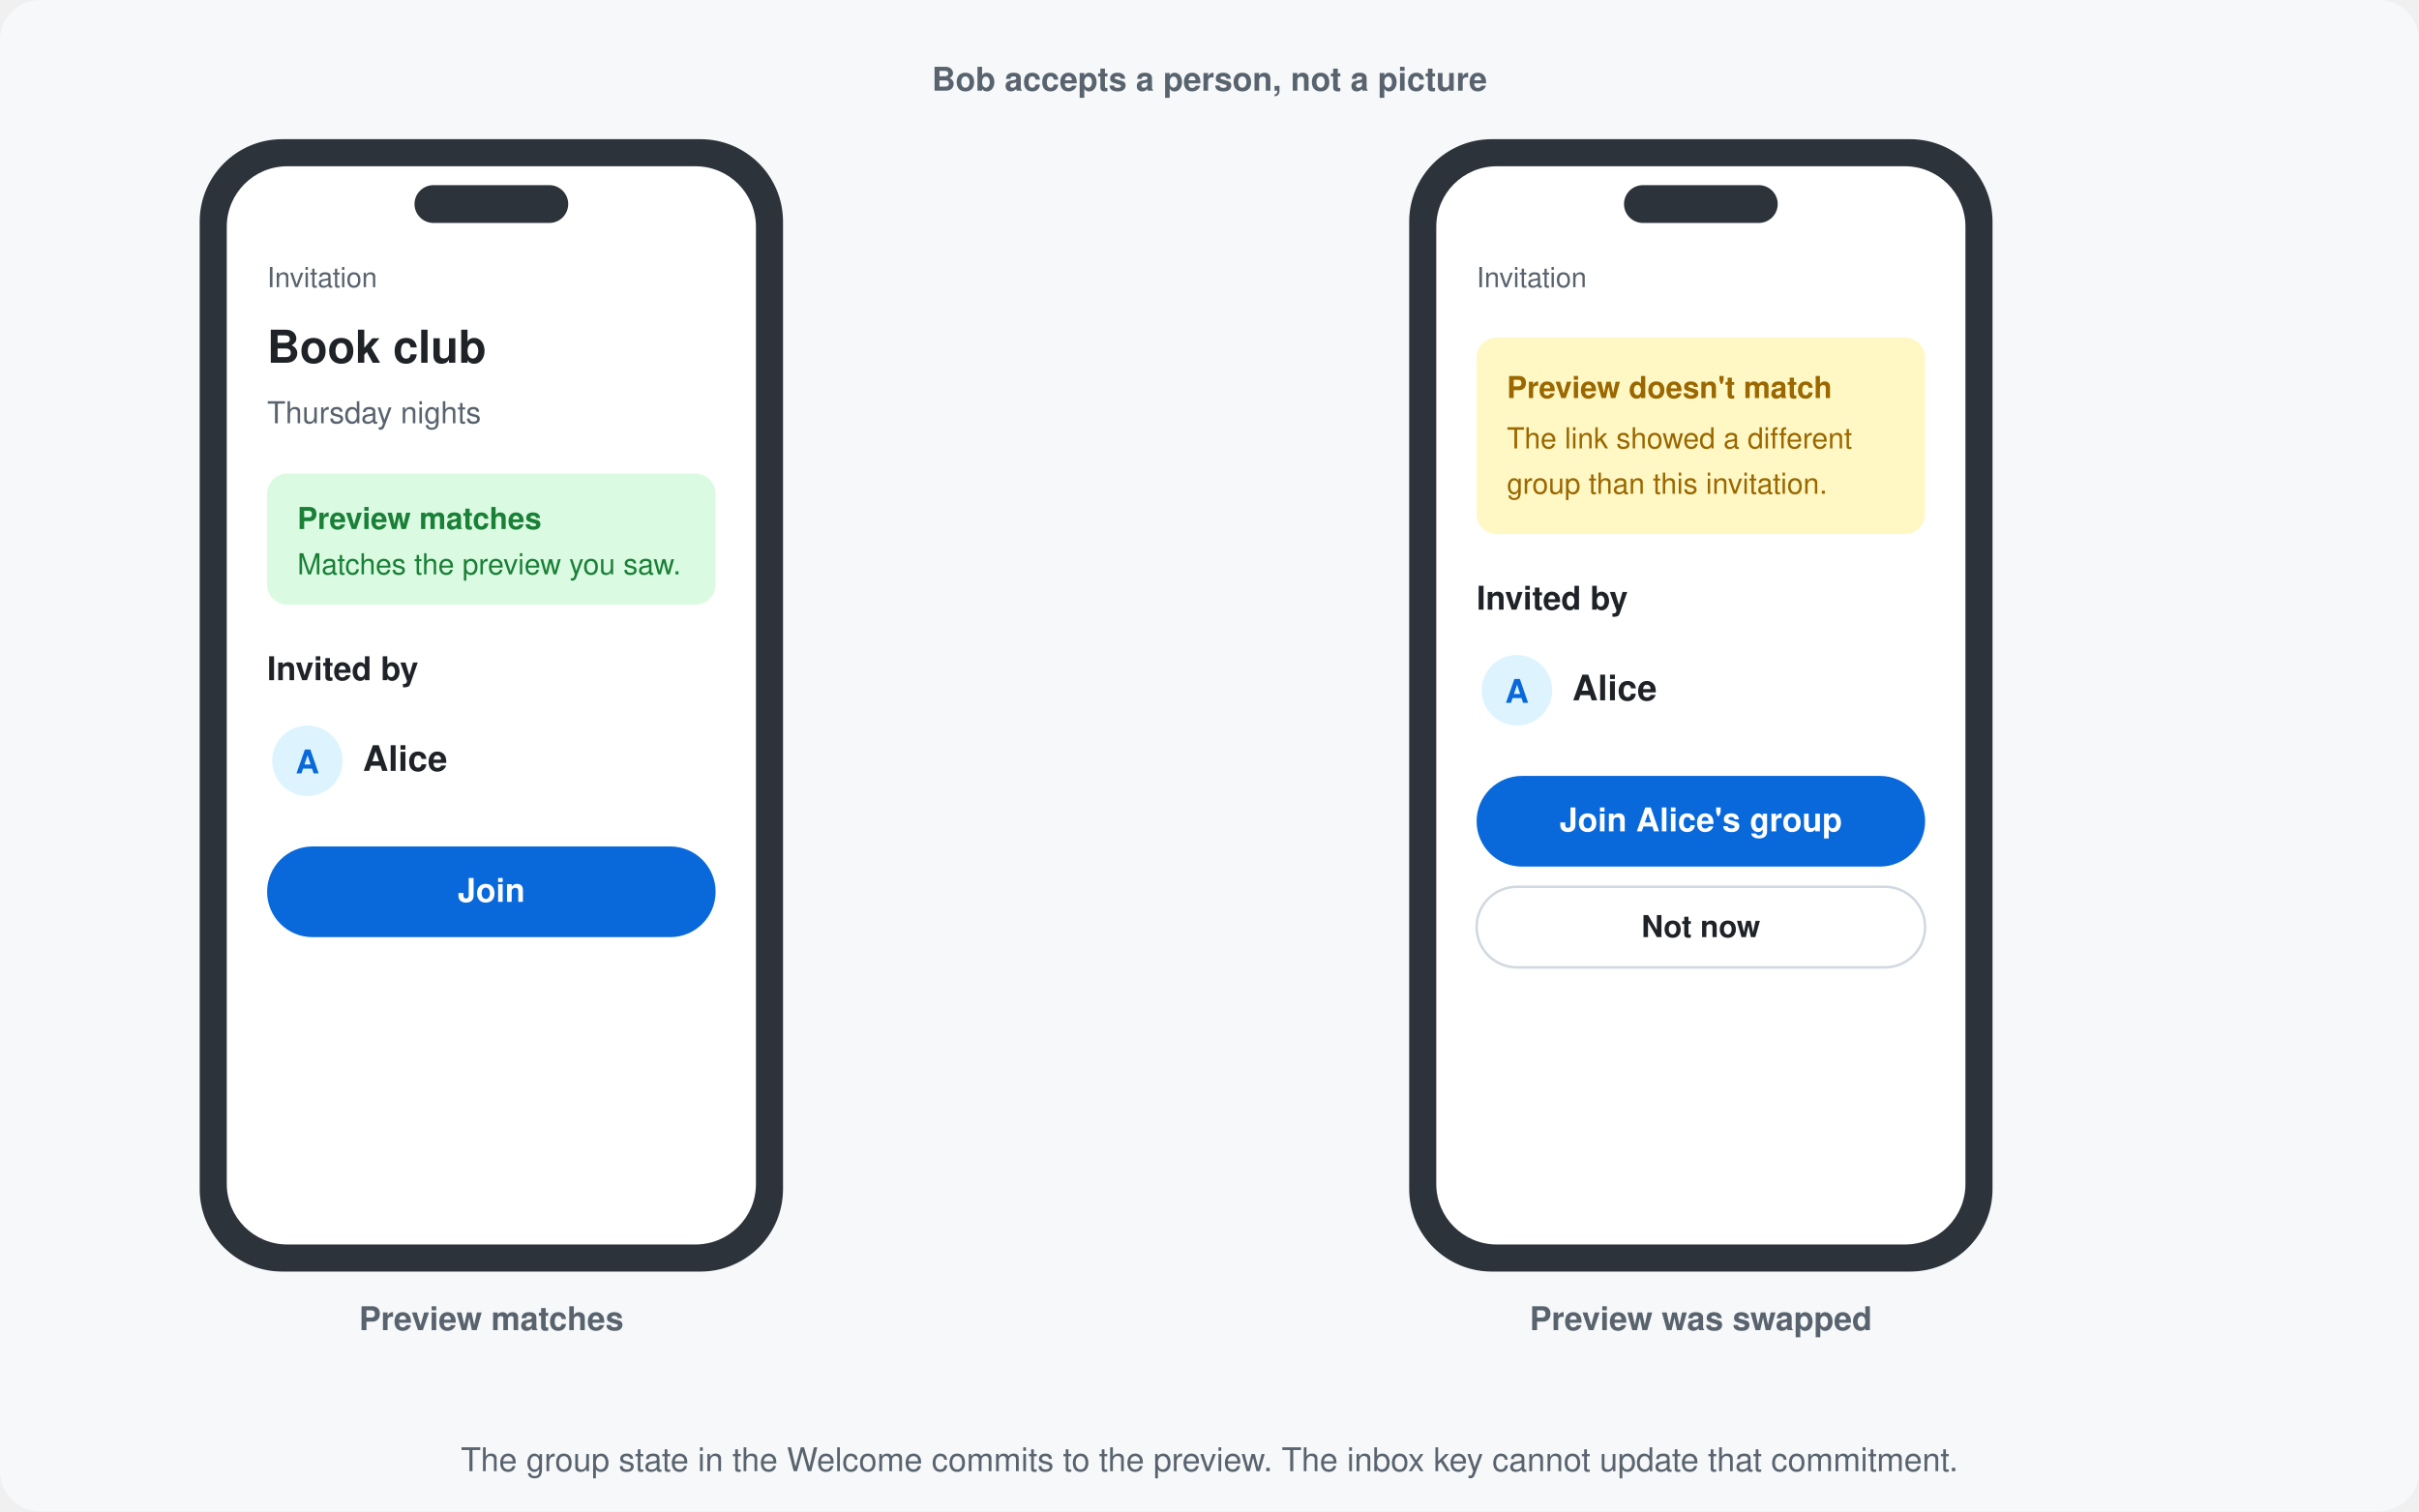
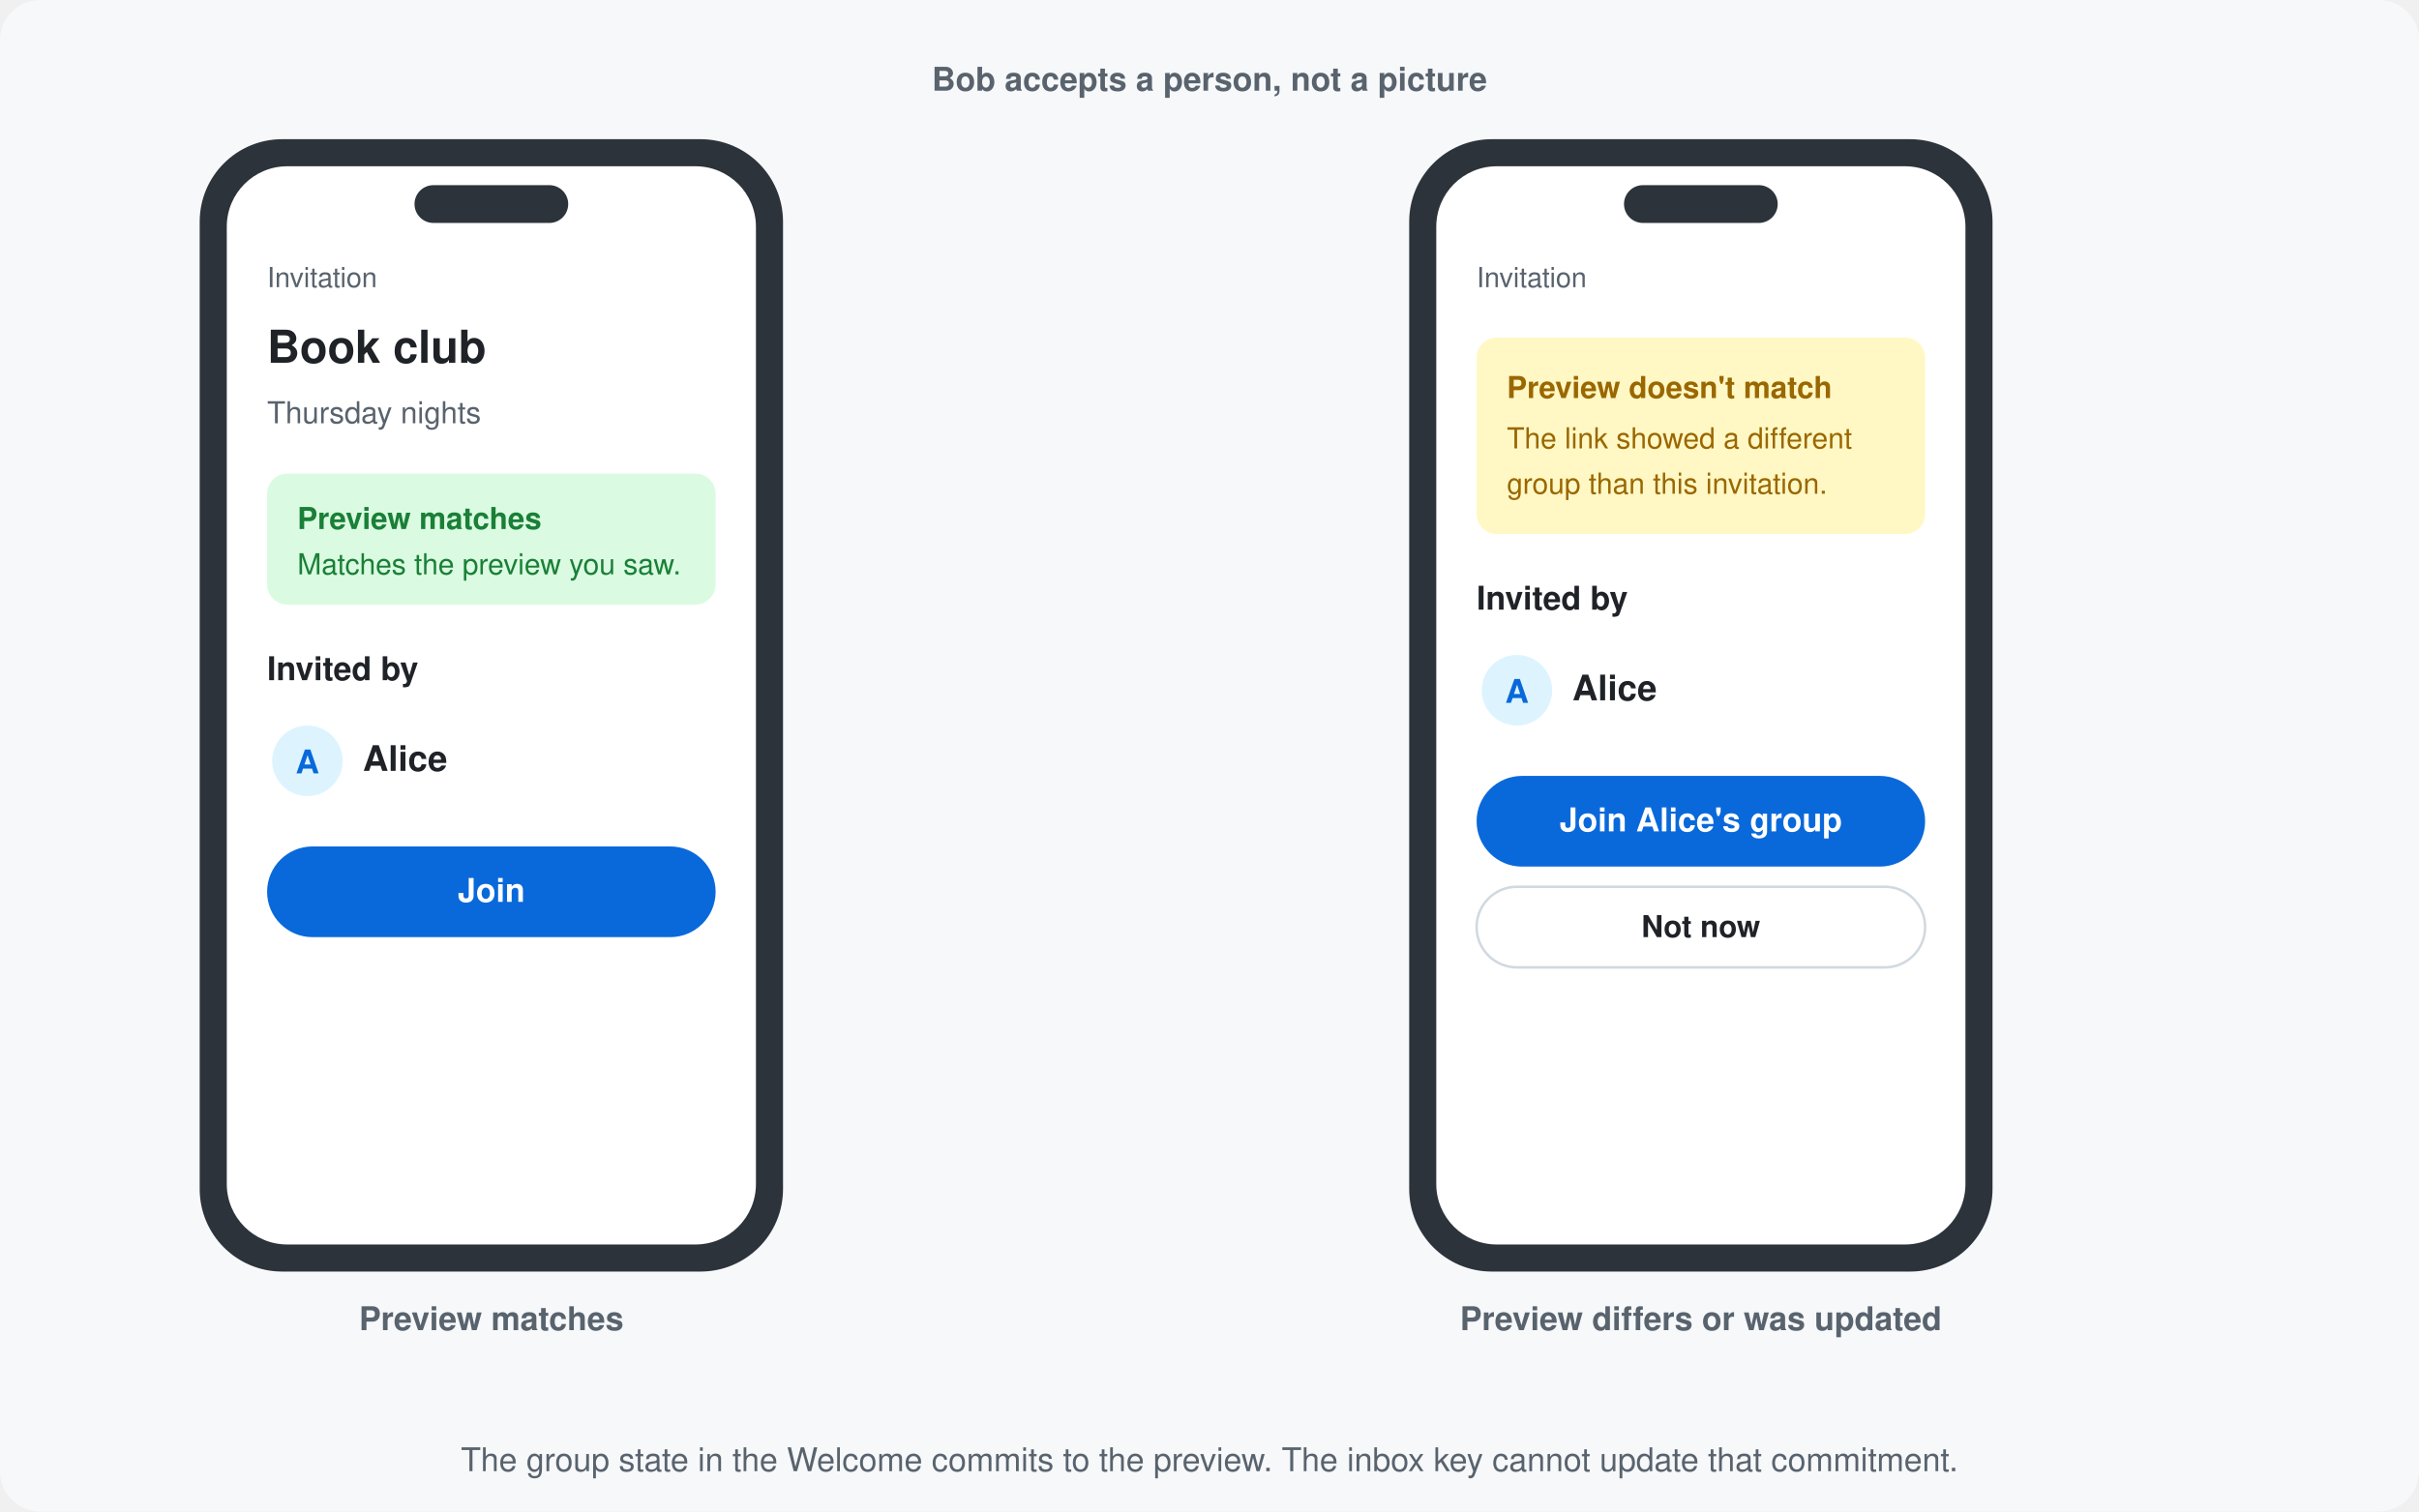
<svg xmlns="http://www.w3.org/2000/svg" viewBox="0 0 960 600" width="960" height="600" role="img" aria-labelledby="title desc">
  <style>
text{font-family:-apple-system, BlinkMacSystemFont, 'Segoe UI', Helvetica, Arial, sans-serif} .mono{font-family:ui-monospace, SFMono-Regular, Menlo, Consolas, monospace}
.bg{fill:#f6f8fa}
.t{fill:#1f2328} .m{fill:#59636e} .a{fill:#0969da} .d{fill:#cf222e}
.g{fill:#1a7f37} .y{fill:#9a6700} .r{fill:#8250df} .f{fill:#afb8c1}
.frame{fill:#2d333b;stroke:#2d333b} .scr{fill:#ffffff}
.card{fill:#f6f8fa;stroke:#d1d9e0} .cardf{fill:#ffffff;stroke:#d1d9e0}
.ln{fill:none;stroke:#d1d9e0} .lnf{fill:#d1d9e0}
.btn{fill:#0969da} .btn2{fill:#ffffff;stroke:#d1d9e0} .btnd{fill:#ffffff;stroke:#cf222e}
.ta{fill:#ddf4ff} .td{fill:#ffebe9} .tg{fill:#dafbe1} .ty{fill:#fff8c5} .tr{fill:#fbefff}
.sa{stroke:#0969da} .sd{stroke:#cf222e} .sg{stroke:#1a7f37} .sy{stroke:#9a6700}
.sr{stroke:#8250df} .sm{stroke:#59636e} .sf{stroke:#afb8c1} .sl{stroke:#d1d9e0}
.arr{fill:none;stroke-width:1.75} .dash{stroke-dasharray:5 4}
.grp{fill:#ddf4ff;stroke:#0969da;stroke-dasharray:6 4;fill-opacity:.45}
.grpx{fill:none;stroke:#afb8c1;stroke-dasharray:6 4}
@media (prefers-color-scheme: dark){
.bg{fill:#151b23}
.t{fill:#e6edf3} .m{fill:#9198a1} .a{fill:#4493f8} .d{fill:#f85149}
.g{fill:#3fb950} .y{fill:#d29922} .r{fill:#ab7df8} .f{fill:#484f58}
.frame{fill:#2f3742;stroke:#4a535e} .scr{fill:#0d1117}
.card{fill:#151b23;stroke:#3d444d} .cardf{fill:#0d1117;stroke:#3d444d}
.ln{fill:none;stroke:#3d444d} .lnf{fill:#3d444d}
.btn{fill:#1f6feb} .btn2{fill:#0d1117;stroke:#3d444d} .btnd{fill:#0d1117;stroke:#f85149}
.ta{fill:#12294a} .td{fill:#3c1618} .tg{fill:#12261e} .ty{fill:#2e2610} .tr{fill:#2a1d45}
.sa{stroke:#4493f8} .sd{stroke:#f85149} .sg{stroke:#3fb950} .sy{stroke:#d29922}
.sr{stroke:#ab7df8} .sm{stroke:#9198a1} .sf{stroke:#484f58} .sl{stroke:#3d444d}
.arr{fill:none;stroke-width:1.75} .dash{stroke-dasharray:5 4}
.grp{fill:#12294a;stroke:#4493f8;stroke-dasharray:6 4;fill-opacity:.45}
.grpx{fill:none;stroke:#484f58;stroke-dasharray:6 4}
}
</style>
  <defs>
    <marker id="ha" viewBox="0 0 10 10" refX="9" refY="5" markerWidth="7" markerHeight="7" orient="auto-start-reverse">
      <path d="M0,0 L10,5 L0,10 z" class="a" />
    </marker>
    <marker id="hm" viewBox="0 0 10 10" refX="9" refY="5" markerWidth="7" markerHeight="7" orient="auto-start-reverse">
      <path d="M0,0 L10,5 L0,10 z" class="m" />
    </marker>
    <marker id="hd" viewBox="0 0 10 10" refX="9" refY="5" markerWidth="7" markerHeight="7" orient="auto-start-reverse">
      <path d="M0,0 L10,5 L0,10 z" class="d" />
    </marker>
    <marker id="hg" viewBox="0 0 10 10" refX="9" refY="5" markerWidth="7" markerHeight="7" orient="auto-start-reverse">
      <path d="M0,0 L10,5 L0,10 z" class="g" />
    </marker>
    <marker id="hy" viewBox="0 0 10 10" refX="9" refY="5" markerWidth="7" markerHeight="7" orient="auto-start-reverse">
      <path d="M0,0 L10,5 L0,10 z" class="y" />
    </marker>
  </defs>
  <rect class="bg" x="0" y="0" width="960" height="600" rx="16" />
  <g transform="translate(80,56)">
    <rect x="0" y="0" width="230" height="448" rx="32" class="frame" stroke-width="1.5" />
    <rect x="10" y="10" width="210" height="428" rx="24" class="scr" />
    <rect x="85" y="18" width="60" height="14" rx="7" class="frame" />
    <g transform="translate(10,10)">
      <text x="16" y="48" class="m" font-size="11">Invitation</text>
      <text x="16" y="78" class="t" font-size="18" font-weight="700">Book club</text>
      <text x="16" y="102" class="m" font-size="12">Thursday nights</text>
      <rect x="16" y="122" width="178" height="52" rx="8" class="tg" />
      <text x="28" y="144" class="g" font-size="12" font-weight="700">Preview matches</text>
      <text x="28" y="162" class="g" font-size="11.5">Matches the preview you saw.</text>
      <text x="16" y="204" class="t" font-size="13" font-weight="700">Invited by</text>
      <circle cx="32" cy="236" r="14" class="ta" />
      <text x="32" y="241" class="a" font-size="13" font-weight="700" text-anchor="middle">A</text>
      <text x="54" y="240" class="t" font-size="14" font-weight="600">Alice</text>
      <rect x="16" y="270" width="178" height="36" rx="18" class="btn" />
      <text x="105" y="292" font-size="13" font-weight="600" text-anchor="middle" fill="#ffffff">Join</text>
    </g>
  </g>
  <text x="195" y="528" class="m" font-size="13" font-weight="600" text-anchor="middle">Preview matches</text>
  <g transform="translate(560,56)">
    <rect x="0" y="0" width="230" height="448" rx="32" class="frame" stroke-width="1.5" />
    <rect x="10" y="10" width="210" height="428" rx="24" class="scr" />
    <rect x="85" y="18" width="60" height="14" rx="7" class="frame" />
    <g transform="translate(10,10)">
      <text x="16" y="48" class="m" font-size="11">Invitation</text>
      <rect x="16" y="68" width="178" height="78" rx="8" class="ty" />
      <text x="28" y="92" class="y" font-size="12" font-weight="700">Preview doesn't match</text>
      <text x="28" y="112" class="y" font-size="11.5">The link showed a different</text>
      <text x="28" y="130" class="y" font-size="11.5">group than this invitation.</text>
      <text x="16" y="176" class="t" font-size="13" font-weight="700">Invited by</text>
      <circle cx="32" cy="208" r="14" class="ta" />
      <text x="32" y="213" class="a" font-size="13" font-weight="700" text-anchor="middle">A</text>
      <text x="54" y="212" class="t" font-size="14" font-weight="600">Alice</text>
      <rect x="16" y="242" width="178" height="36" rx="18" class="btn" />
      <text x="105" y="264" font-size="13" font-weight="600" text-anchor="middle" fill="#ffffff">Join Alice's group</text>
      <rect x="16" y="286" width="178" height="32" rx="16" class="btn2" />
      <text x="105" y="306" class="t" font-size="12" font-weight="600" text-anchor="middle">Not now</text>
    </g>
  </g>
-   <text x="675" y="528" class="m" font-size="13" font-weight="600" text-anchor="middle">Preview was swapped</text>
+   <text x="675" y="528" class="m" font-size="13" font-weight="600" text-anchor="middle">Preview differs or was updated</text>
  <text x="480" y="36" class="m" font-size="13" font-weight="600" text-anchor="middle">Bob accepts a person, not a picture</text>
  <text x="480" y="584" class="m" font-size="13" text-anchor="middle">The group state in the Welcome commits to the preview. The inbox key cannot update that commitment.</text>
</svg>
